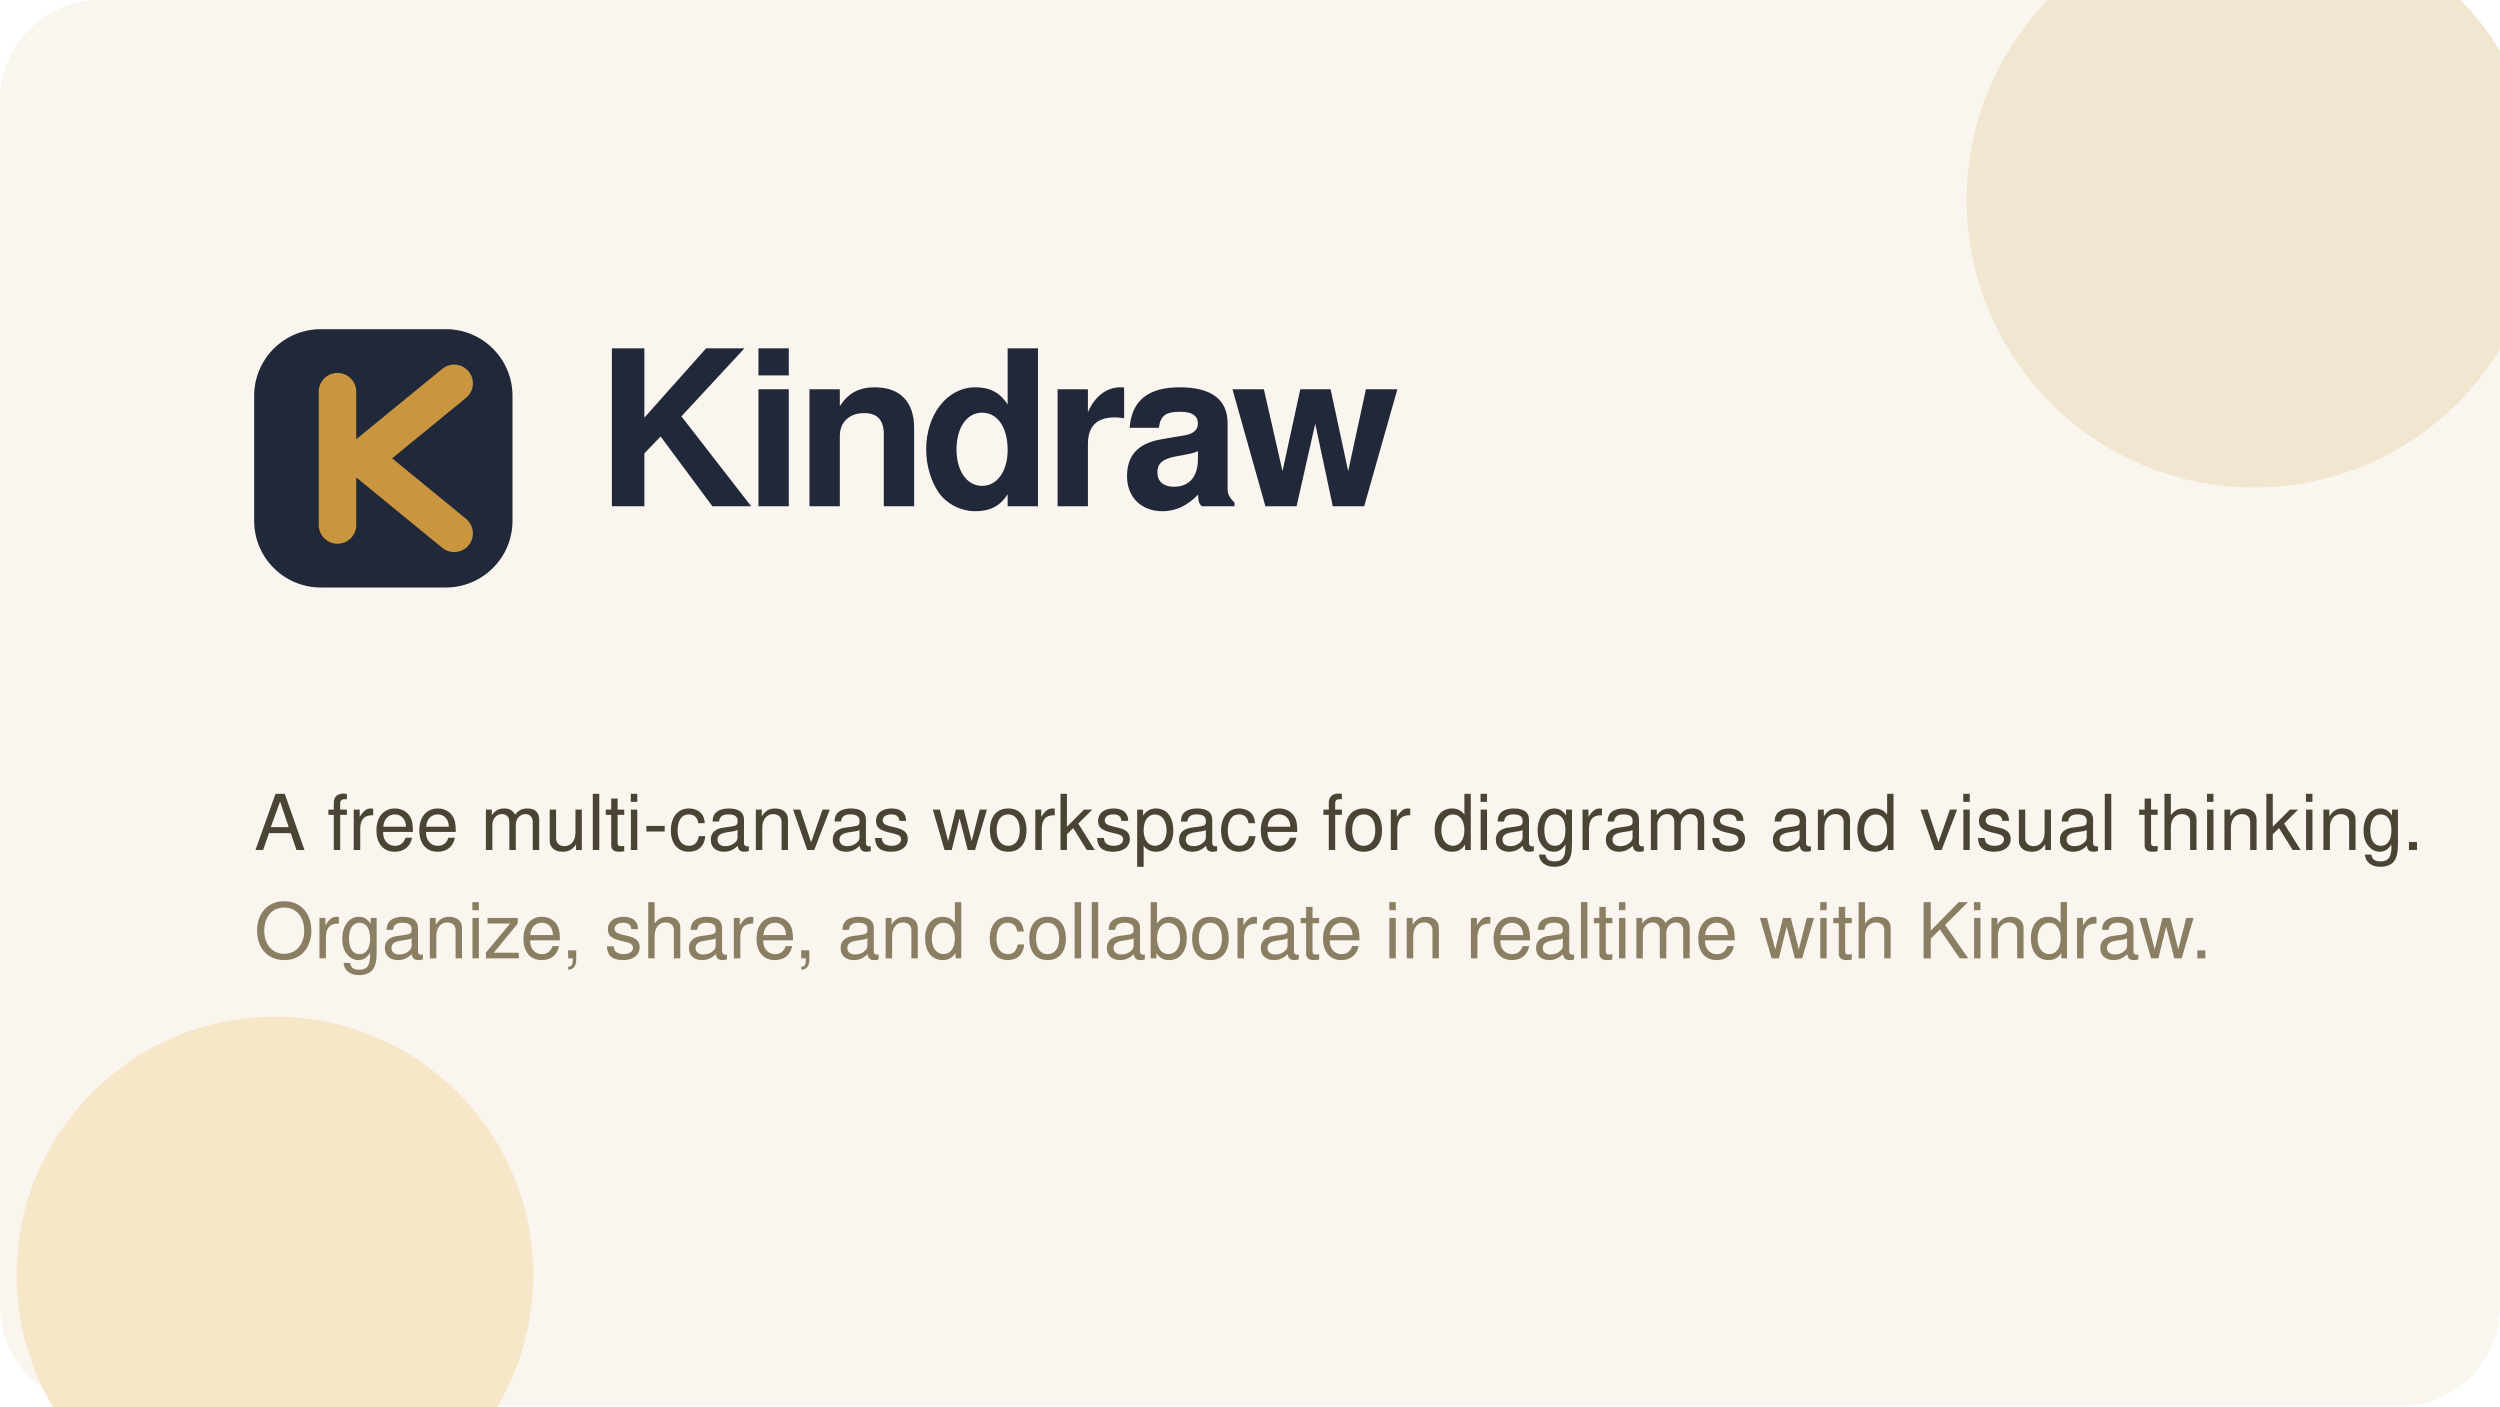
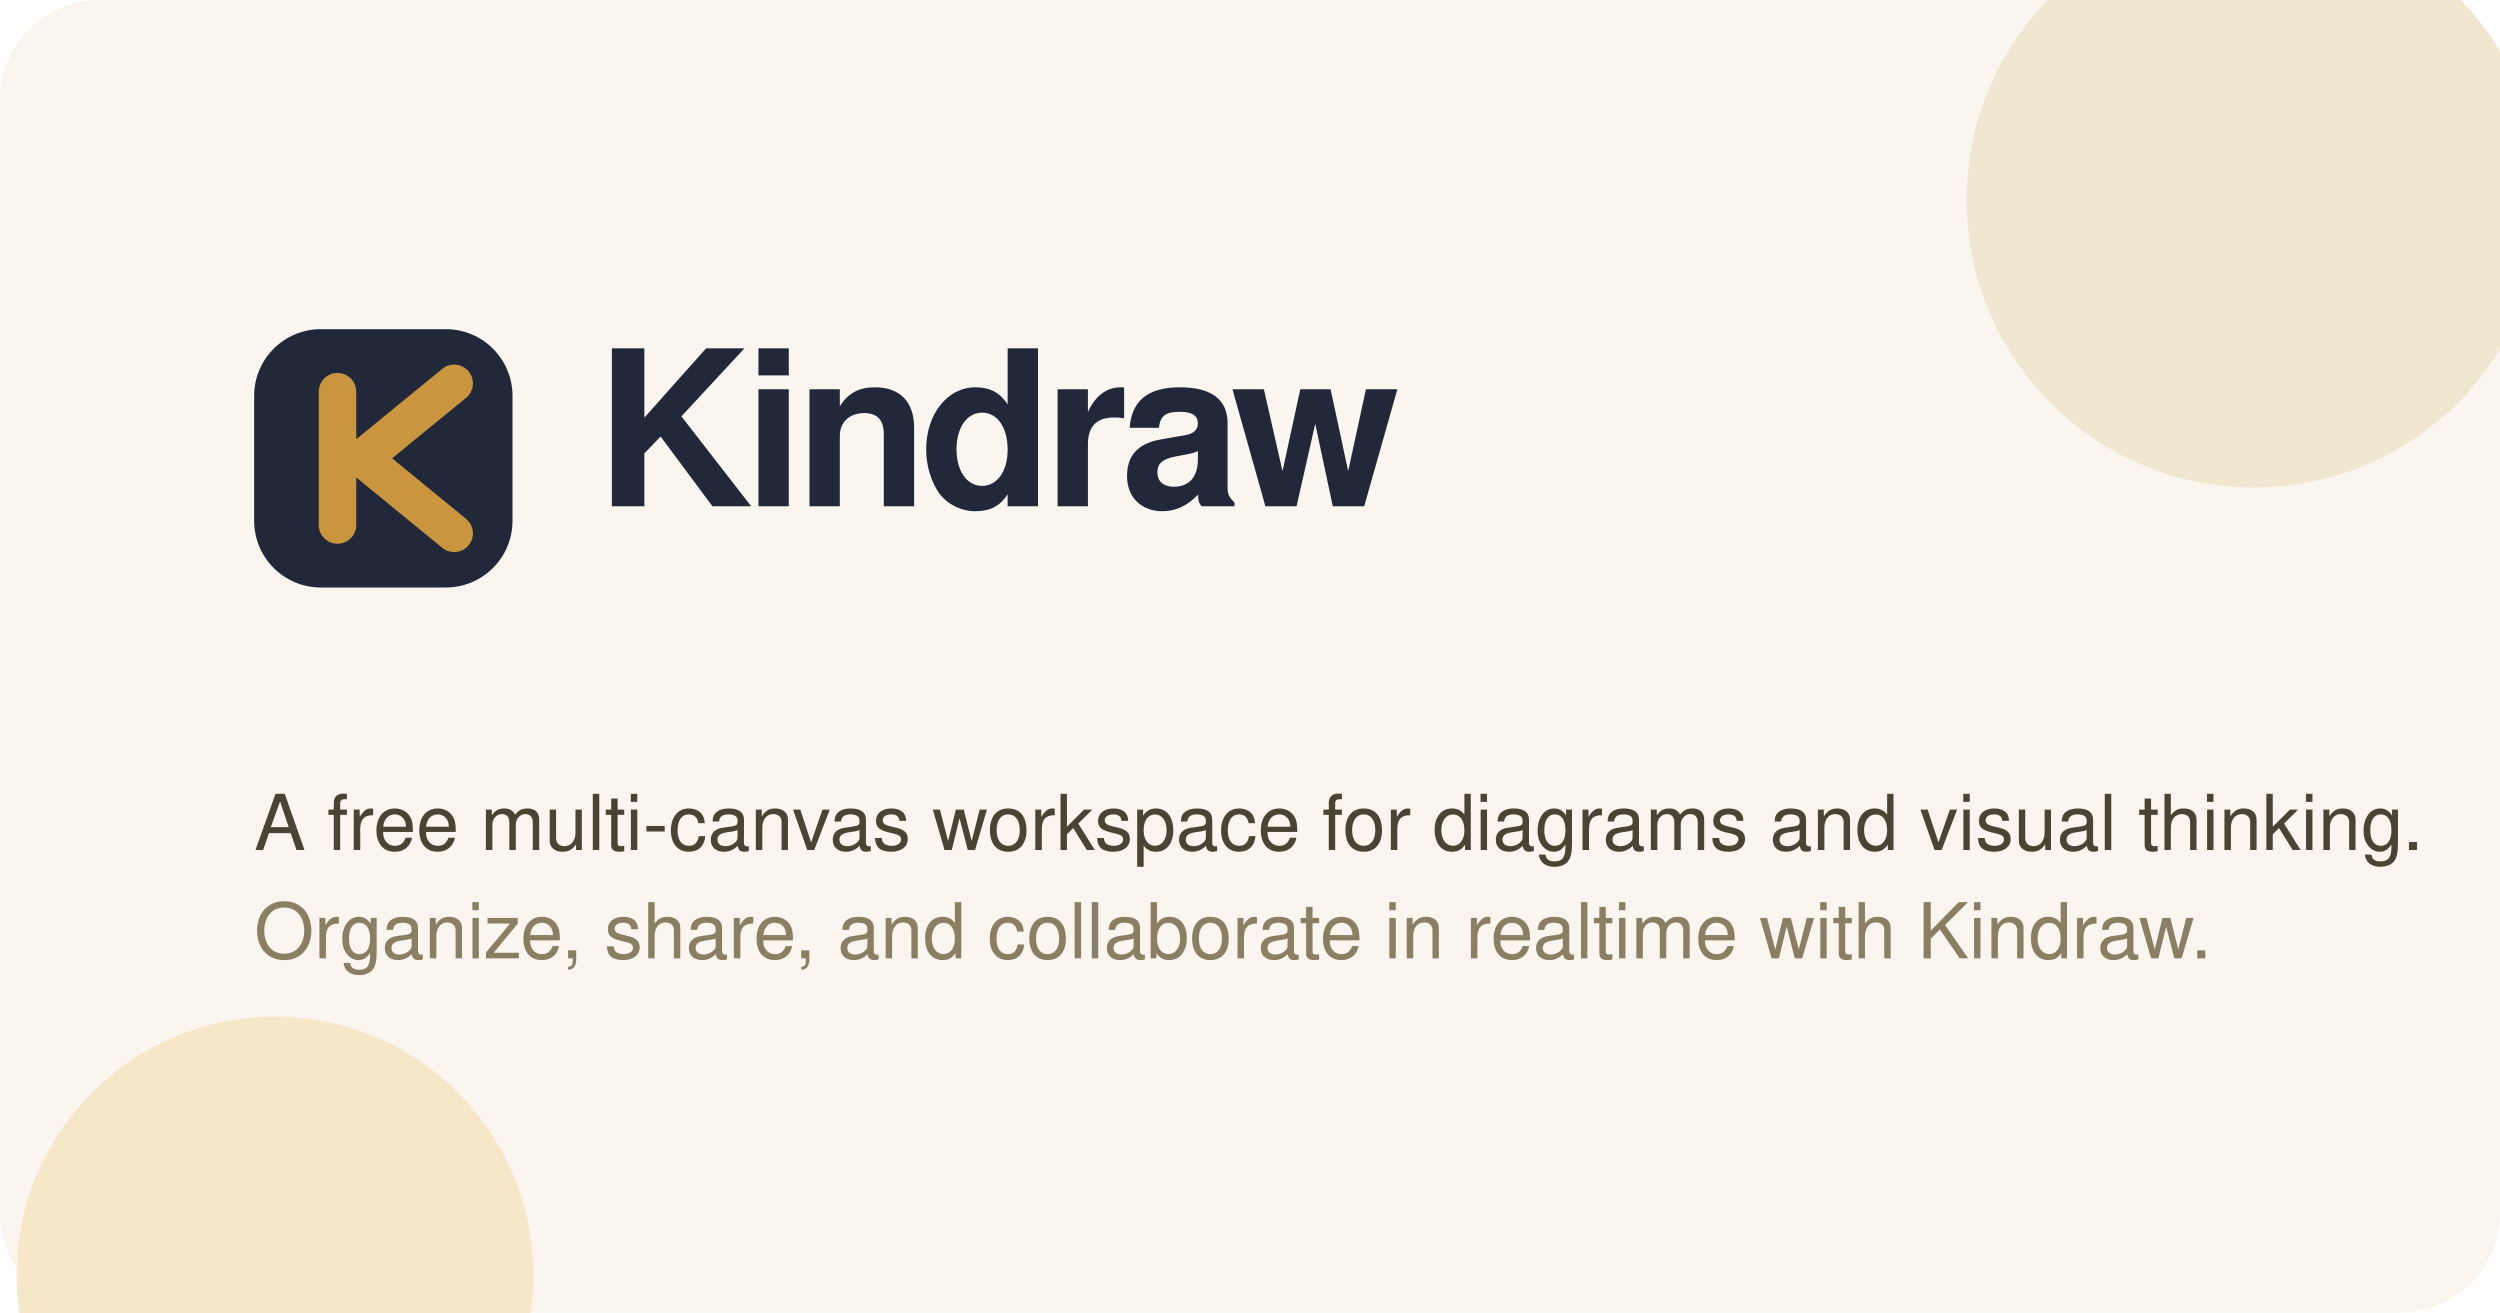
- <svg xmlns="http://www.w3.org/2000/svg" width="1200" height="675" viewBox="0 0 1200 675" fill="none">
-   <rect width="1200" height="675" rx="48" fill="#FAF6EF" />
+ <svg xmlns="http://www.w3.org/2000/svg" width="1200" height="630" viewBox="0 0 1200 630" fill="none">
+   <rect width="1200" height="630" rx="48" fill="#FAF6EF" />
  <circle cx="1082" cy="96" r="138" fill="#F1E6CF" />
  <circle cx="132" cy="612" r="124" fill="#F5E7C8" />
  <rect x="122" y="158" width="124" height="124" rx="32" fill="#20283A" />
  <path d="M162 188V252M174 220L218 184M174 220L218 256" stroke="#C9963F" stroke-width="18" stroke-linecap="round" stroke-linejoin="round" />
  <text x="286" y="243" fill="#20283A" font-size="104" font-family="Helvetica, Arial, sans-serif" font-weight="700" letter-spacing="-4">
    Kindraw
  </text>
  <text x="122" y="408" fill="#4A4434" font-size="37" font-family="Helvetica, Arial, sans-serif">
    A free multi-canvas workspace for diagrams and visual thinking.
  </text>
  <text x="122" y="460" fill="#8A7E63" font-size="37" font-family="Helvetica, Arial, sans-serif">
    Organize, share, and collaborate in realtime with Kindraw.
  </text>
</svg>
